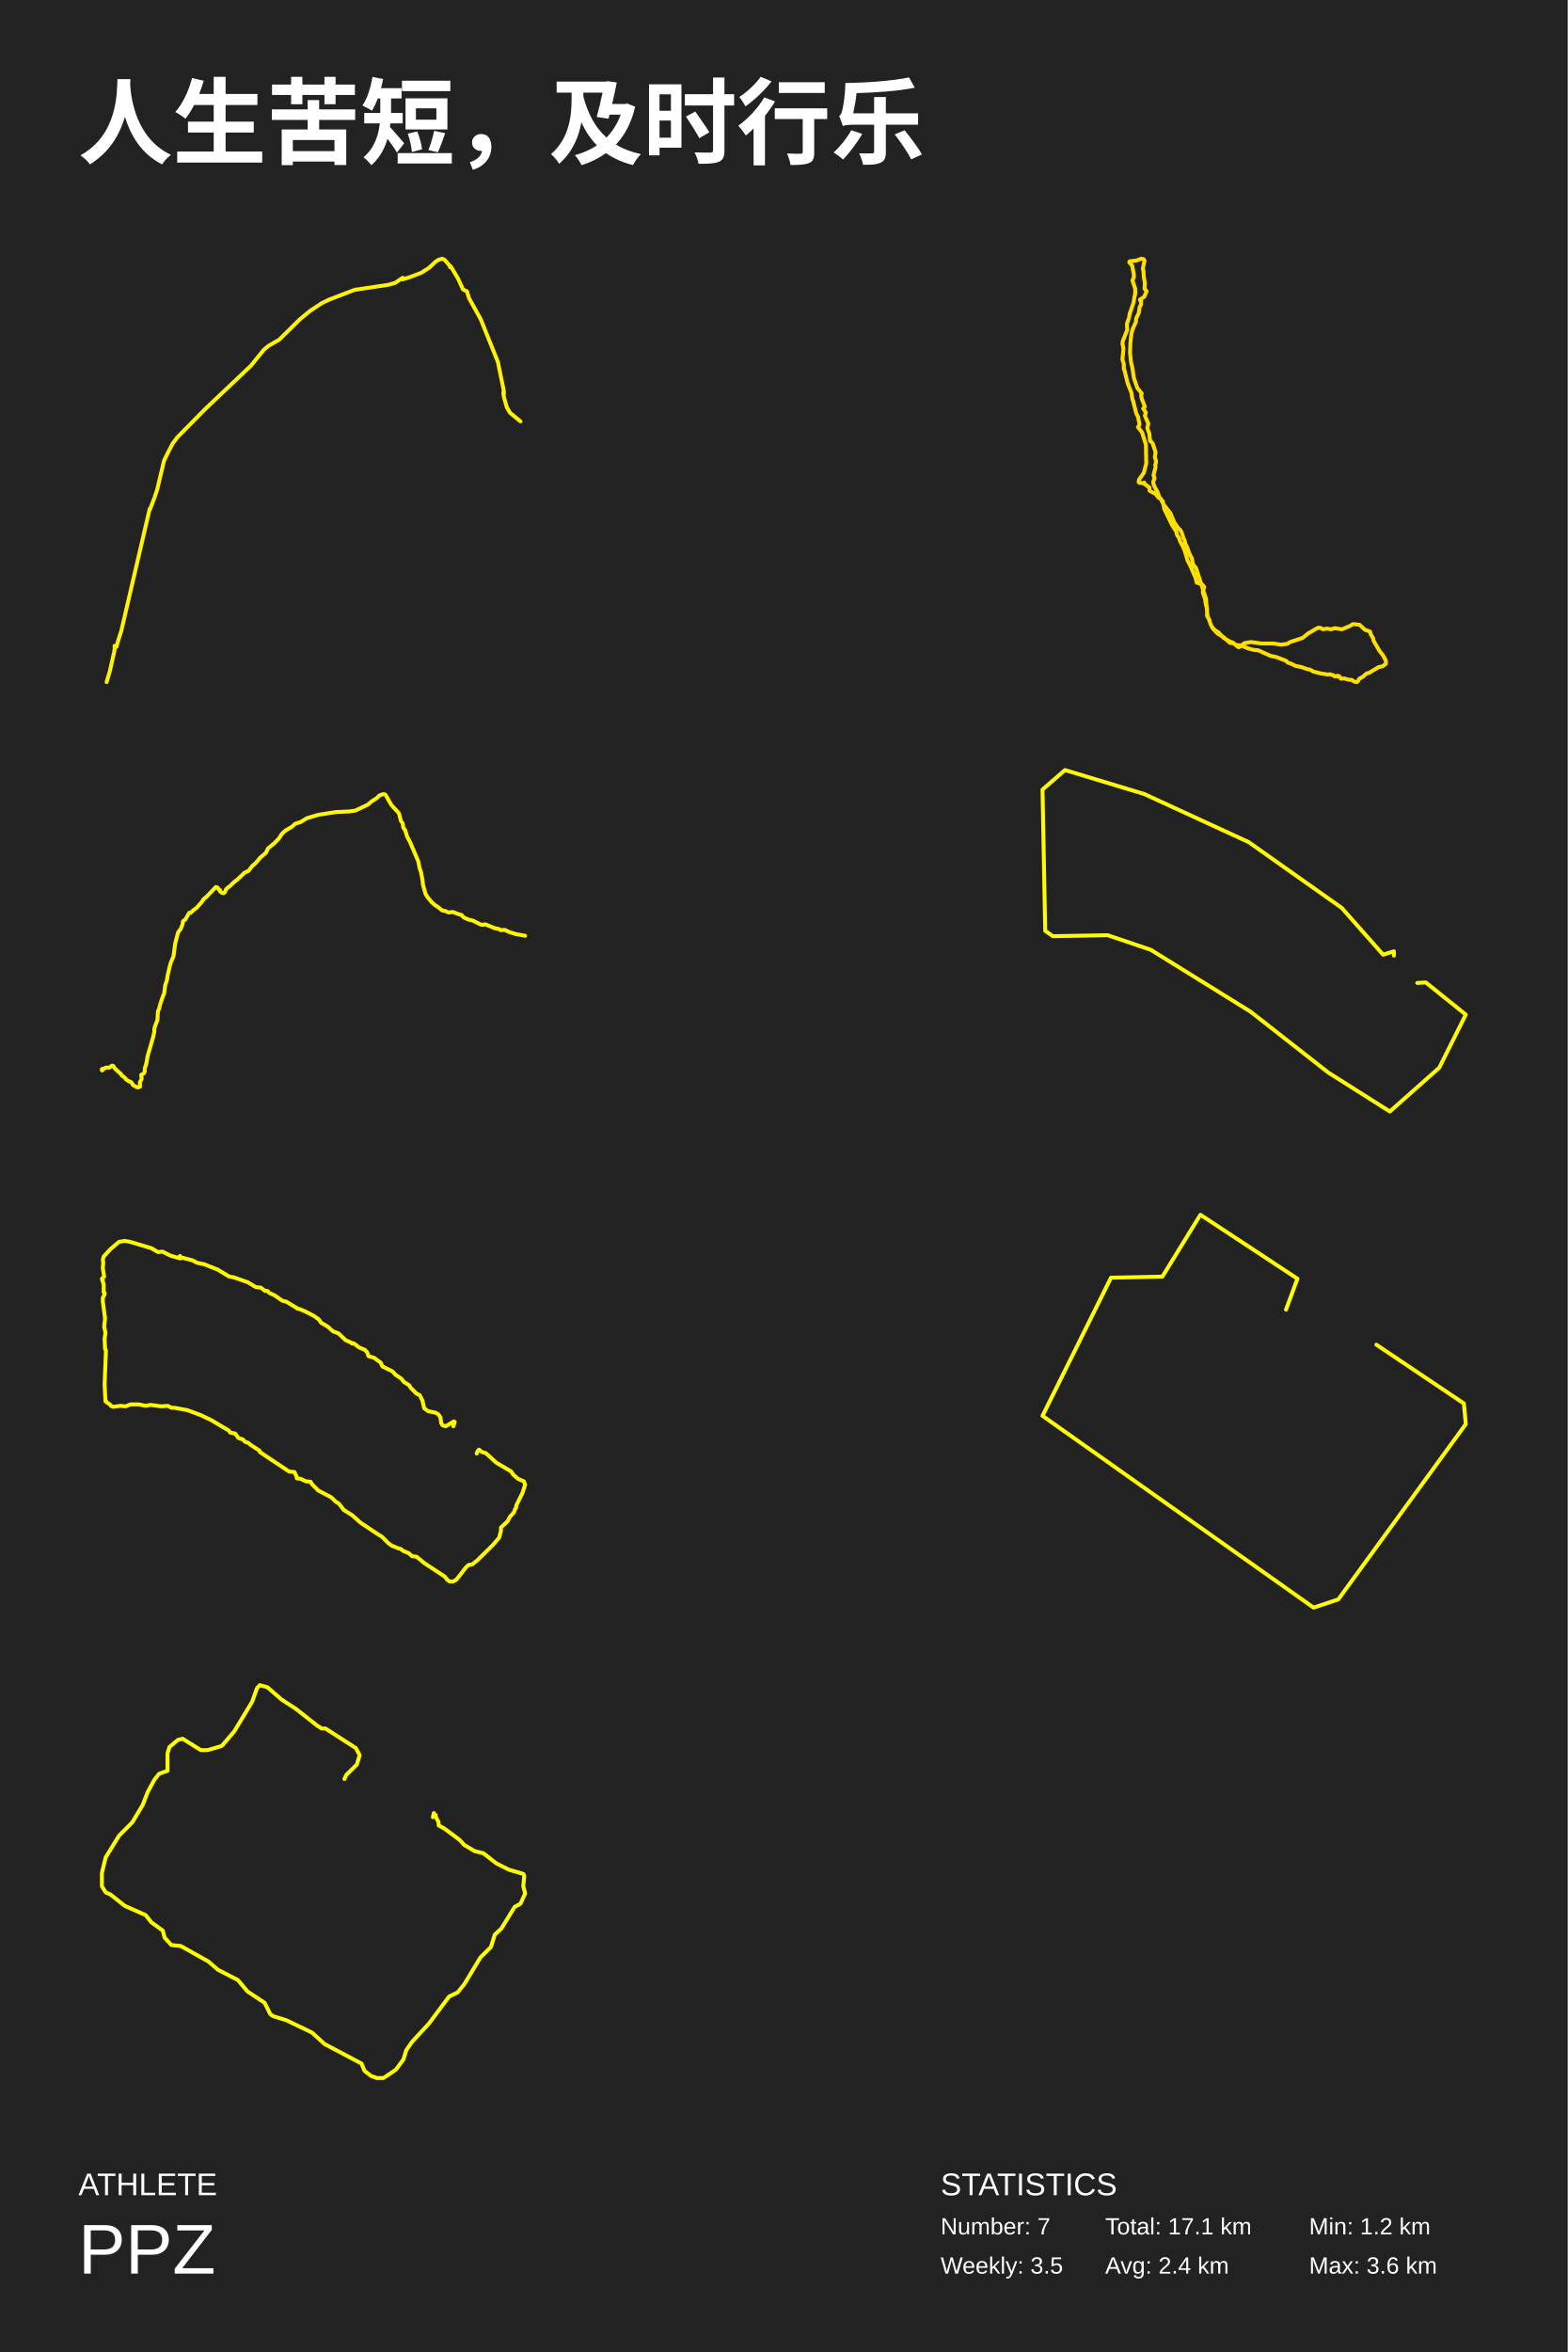
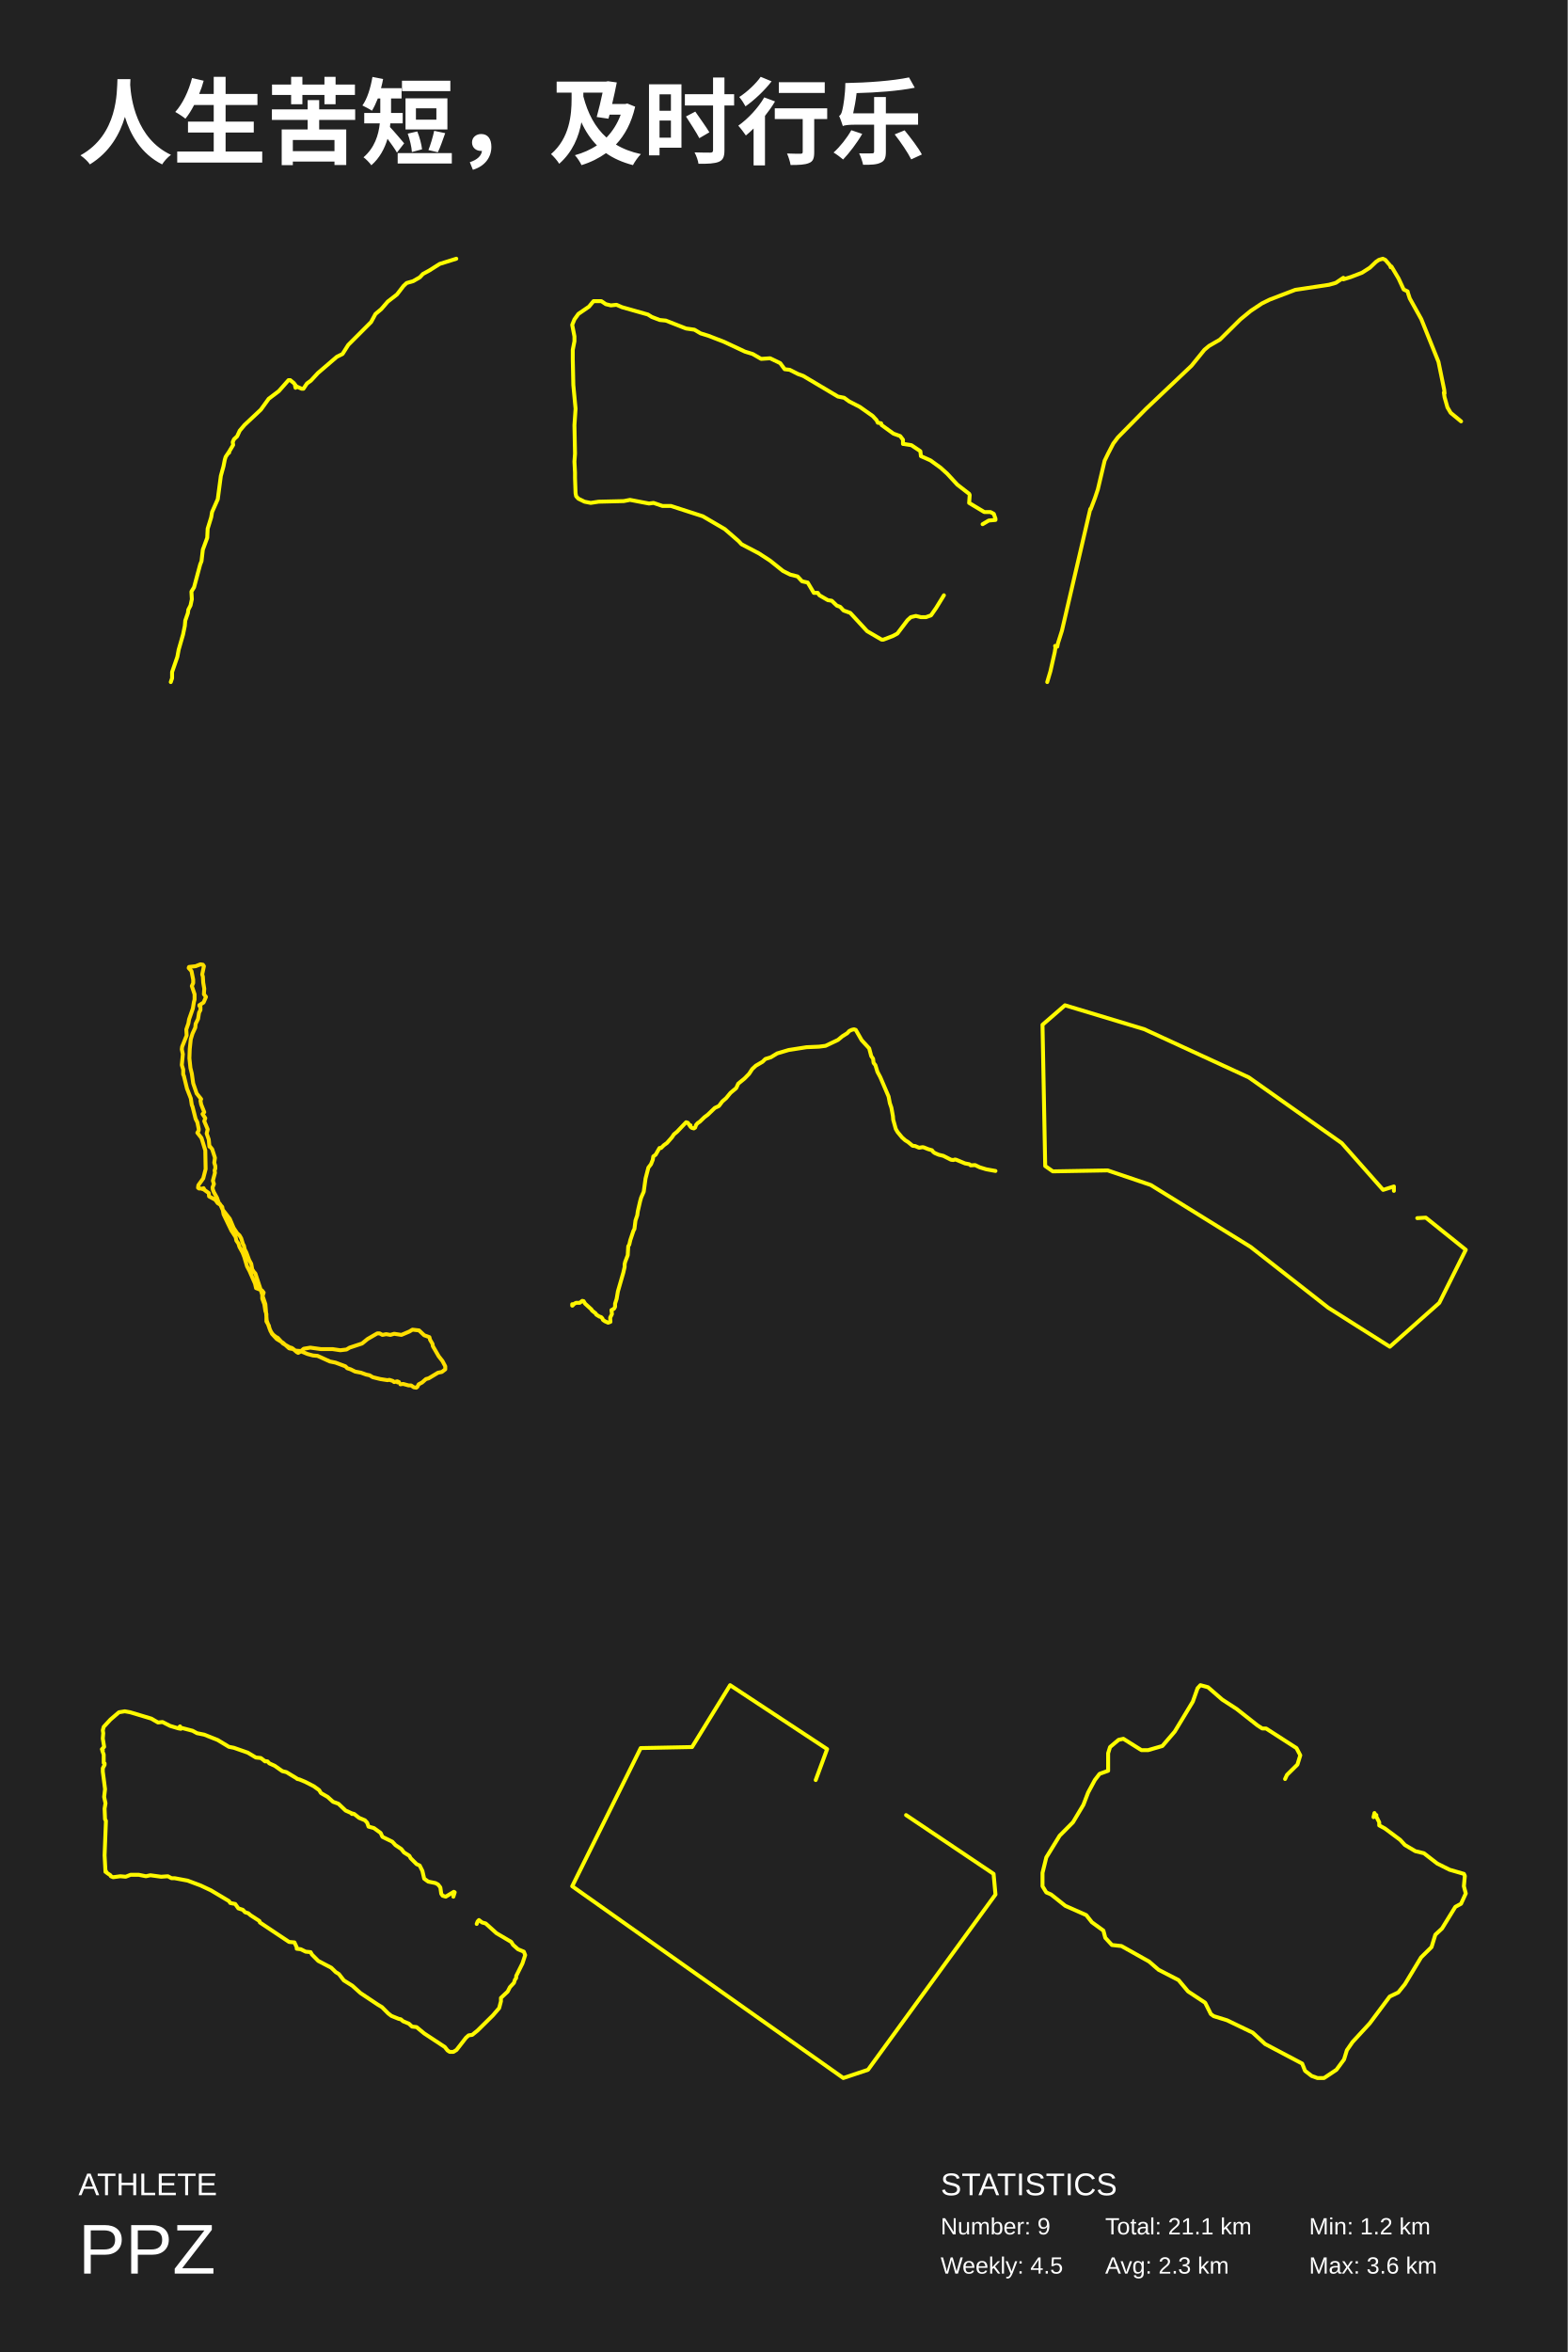
<svg xmlns="http://www.w3.org/2000/svg" baseProfile="full" height="300mm" version="1.1" viewBox="0,0,200,300" width="200mm">
  <defs />
  <rect fill="#222222" height="300" width="200" x="0" y="0" />
  <text fill="#FFFFFF" style="font-size:12px; font-family:Arial; font-weight:bold;" x="10" y="20">人生苦短，及时行乐</text>
  <text fill="#FFFFFF" style="font-size:4px; font-family:Arial" x="10" y="280">ATHLETE</text>
  <text fill="#FFFFFF" style="font-size:9px; font-family:Arial" x="10" y="290">PPZ</text>
  <text fill="#FFFFFF" style="font-size:4px; font-family:Arial" x="120" y="280">STATISTICS</text>
-   <text fill="#FFFFFF" style="font-size:3px; font-family:Arial" x="120" y="285">Number: 7</text>
-   <text fill="#FFFFFF" style="font-size:3px; font-family:Arial" x="120" y="290">Weekly: 3.5</text>
-   <text fill="#FFFFFF" style="font-size:3px; font-family:Arial" x="141" y="285">Total: 17.1 km</text>
-   <text fill="#FFFFFF" style="font-size:3px; font-family:Arial" x="141" y="290">Avg: 2.4 km</text>
+   <text fill="#FFFFFF" style="font-size:3px; font-family:Arial" x="120" y="285">Number: 9</text>
+   <text fill="#FFFFFF" style="font-size:3px; font-family:Arial" x="120" y="290">Weekly: 4.5</text>
+   <text fill="#FFFFFF" style="font-size:3px; font-family:Arial" x="141" y="285">Total: 21.1 km</text>
+   <text fill="#FFFFFF" style="font-size:3px; font-family:Arial" x="141" y="290">Avg: 2.3 km</text>
  <text fill="#FFFFFF" style="font-size:3px; font-family:Arial" x="167" y="285">Min: 1.2 km</text>
  <text fill="#FFFFFF" style="font-size:3px; font-family:Arial" x="167" y="290">Max: 3.6 km</text>
-   <polyline fill="none" points="66.4,53.747 65.072,52.655 64.66,51.96 64.294,50.67 64.202,50.074 64.294,50.173 64.248,49.727 63.515,46.153 61.317,40.693 59.852,38.063 59.623,37.368 59.577,37.169 59.073,36.921 58.432,35.531 57.516,33.993 57.425,34.092 57.333,33.844 56.738,33.149 56.417,33.0 55.913,33.149 55.547,33.397 54.768,34.142 53.761,34.787 52.341,35.333 51.38,35.631 51.38,35.432 50.418,36.077 49.548,36.325 45.243,36.971 41.992,38.212 40.985,38.708 39.565,39.651 38.237,40.743 35.627,43.324 34.253,44.118 33.658,44.614 32.009,46.649 26.193,52.159 22.621,55.782 22.026,56.576 21.385,57.817 20.927,58.76 20.057,62.433 19.69,63.524 19.141,64.964 19.095,64.914 15.477,80.449 14.974,82.037 14.882,82.484 14.607,82.384 14.653,82.583 14.562,83.178 14.012,85.61 13.6,87.0" stroke="#fff400" stroke-linecap="round" stroke-linejoin="round" stroke-width="0.5" />
-   <polyline fill="none" points="170.726,86.332 170.903,86.284 170.682,86.188 170.286,86.284 170.11,86.141 169.669,85.997 169.449,86.045 168.524,85.902 167.555,85.663 167.158,85.424 166.718,85.329 166.057,85.09 165.308,84.947 164.735,84.661 164.295,84.517 164.075,84.279 162.797,83.801 162.092,83.658 160.507,82.942 159.934,82.894 159.229,82.703 158.304,82.321 157.687,82.273 157.247,81.939 156.938,81.844 156.101,81.366 155.441,80.65 155.176,80.507 154.824,80.22 154.516,79.791 154.031,78.454 153.855,76.353 153.502,75.303 153.635,74.873 153.414,74.587 152.666,74.3 152.533,73.727 151.829,72.104 151.52,71.531 151.168,70.337 150.948,69.764 150.551,69.048 150.419,68.619 150.155,68.237 150.067,67.807 149.67,67.186 149.538,66.995 148.525,64.894 148.349,63.94 148.084,63.653 147.776,63.462 147.468,63.032 146.675,62.603 146.631,62.173 146.102,61.791 145.97,61.552 145.926,61.696 145.661,61.6 145.397,61.6 145.265,61.505 145.309,61.17 145.926,60.311 146.234,59.117 146.19,56.73 145.705,55.154 145.177,54.486 145.353,54.199 145.353,54.008 145.177,53.149 144.957,52.719 144.56,51.144 144.472,50.953 144.34,50.093 143.855,48.852 143.459,47.229 143.371,47.038 143.371,46.417 143.195,45.844 143.327,44.459 143.195,43.839 143.239,43.504 143.811,42.072 143.767,41.308 144.032,40.544 144.12,40.019 144.604,38.634 144.736,37.822 144.824,37.488 144.824,36.82 144.472,35.769 144.648,35.387 144.648,34.958 144.428,33.859 144.076,33.477 144.076,33.43 144.12,33.334 144.957,33.239 145.573,33.0 145.882,33.048 146.014,33.239 145.794,34.289 145.882,34.576 145.926,35.34 146.058,36.104 146.014,36.82 146.278,37.154 145.97,37.87 145.441,38.204 145.441,38.3 145.573,38.395 145.573,38.825 145.397,39.159 145.265,39.971 144.957,40.592 144.913,41.069 144.56,41.833 144.34,42.549 144.208,43.791 144.164,44.984 144.296,46.226 144.472,46.942 144.648,48.183 145.089,49.473 145.661,50.189 145.573,50.38 145.661,50.857 146.058,51.86 145.838,52.099 146.19,52.624 146.058,53.006 146.498,54.056 146.366,54.581 146.631,55.345 146.719,56.253 146.763,56.205 147.071,56.587 147.423,57.685 147.335,58.306 147.468,58.735 147.468,59.07 147.379,59.261 147.423,59.595 147.159,60.597 147.291,61.027 147.115,61.457 147.159,61.743 147.291,62.077 147.688,62.794 147.908,63.414 148.084,63.605 148.393,64.274 149.318,65.467 149.802,66.613 150.243,67.282 150.551,67.568 150.771,67.95 150.992,68.666 151.124,68.905 151.212,69.335 151.432,69.764 151.785,70.719 152.049,71.197 152.181,71.913 152.401,72.247 152.577,72.438 153.238,74.443 153.458,75.16 153.458,75.637 153.723,76.353 153.855,77.213 153.987,77.594 153.987,78.549 154.295,79.075 154.384,79.457 154.692,80.125 155.309,80.793 156.101,81.271 156.894,81.987 157.423,82.082 157.864,82.464 158.04,82.56 158.304,82.417 158.745,82.035 159.582,81.891 160.947,82.082 162.445,82.082 163.414,82.226 164.207,82.13 164.603,81.891 166.189,81.366 166.894,80.793 168.127,80.077 168.436,80.077 168.788,80.268 169.273,80.173 169.801,80.268 170.286,80.125 171.211,80.268 172.224,79.838 172.621,79.6 173.458,79.695 174.118,80.316 174.779,80.555 174.867,80.889 175.176,81.414 175.22,81.7 175.968,82.99 176.453,83.61 176.805,84.279 176.805,84.661 176.365,84.995 175.88,85.09 174.691,85.806 174.339,85.902 173.854,86.332 173.413,86.57 173.237,86.905 173.105,87.0 172.797,86.952 172.444,86.714 172.136,86.714 171.431,86.523 171.079,86.57" stroke="#ffdf00" stroke-linecap="round" stroke-linejoin="round" stroke-width="0.5" />
-   <polyline fill="none" points="13.0,136.355 13.0,136.533 13.033,136.533 13.231,136.319 13.494,136.176 13.955,136.176 14.285,135.926 14.45,135.962 14.647,136.283 15.471,137.033 15.504,137.14 15.998,137.533 16.064,137.676 16.459,137.926 16.69,137.997 16.855,138.176 16.921,138.354 17.184,138.533 17.58,138.711 17.876,138.604 17.843,138.069 18.074,137.604 18.008,137.104 18.337,136.926 18.469,136.676 18.469,136.283 18.667,135.676 18.832,134.712 19.523,132.32 19.688,131.606 19.688,131.248 19.754,130.963 20.084,130.106 20.149,128.963 20.281,128.749 20.413,128.178 20.808,126.999 20.94,126.749 21.072,125.678 21.303,125 21.369,124.5 21.665,123.214 21.797,122.75 22.126,122 22.357,120.322 22.719,118.929 23.049,118.501 23.279,117.929 23.345,117.501 23.642,117.286 24.136,116.429 24.334,116.429 24.696,116.072 25.092,115.787 25.718,115.073 25.981,114.68 26.376,114.358 27.53,113.144 27.76,113.216 27.991,113.573 28.09,113.537 28.09,113.716 28.254,113.858 28.518,113.93 28.683,113.823 28.815,113.466 29.012,113.251 29.276,113.073 29.869,112.501 30.297,112.18 31.187,111.323 31.714,111.073 32.142,110.502 32.636,110.073 33.196,109.395 33.921,108.788 34.185,108.216 34.976,107.574 35.569,106.967 35.964,106.359 36.425,105.931 37.282,105.431 37.644,105.074 38.336,104.86 39.16,104.36 40.61,103.931 42.883,103.574 44.497,103.503 45.321,103.396 46.902,102.646 47.462,102.181 48.088,101.789 48.352,101.503 48.649,101.36 48.945,101.289 49.176,101.36 49.933,102.681 50.889,103.717 51.153,104.717 51.383,105.038 51.449,105.574 51.68,105.86 51.943,106.717 52.306,107.395 53.36,109.859 53.525,110.716 53.722,111.287 53.92,112.394 53.953,112.823 54.282,114.001 54.513,114.394 55.073,115.073 55.469,115.43 55.864,115.68 56.424,116.144 56.754,116.18 57.248,116.394 57.709,116.322 57.874,116.358 58.401,116.572 58.895,116.715 59.06,116.929 59.257,117.072 59.752,117.286 60.345,117.429 61.333,117.929 61.63,117.965 61.827,117.894 61.992,117.929 63.112,118.393 63.672,118.501 63.837,118.643 64.397,118.608 64.99,118.893 65.814,119.143 67.0,119.358" stroke="#fff600" stroke-linecap="round" stroke-linejoin="round" stroke-width="0.5" />
-   <polyline fill="none" points="177.828,121.895 177.828,121.336 176.452,121.771 171.178,115.807 159.312,107.419 145.955,101.268 135.866,98.224 133.0,100.709 133.344,118.727 134.318,119.41 141.312,119.286 146.815,121.15 159.541,129.04 169.459,136.806 177.312,141.776 183.618,136.185 187.0,129.413 181.898,125.312 180.809,125.374" stroke="#fffb00" stroke-linecap="round" stroke-linejoin="round" stroke-width="0.5" />
-   <polyline fill="none" points="57.838,181.924 58.01,181.366 57.895,181.304 56.864,181.924 56.463,181.8 56.292,181.552 56.177,180.745 55.891,180.373 55.547,180.186 54.631,180 54.116,179.628 53.887,178.635 53.543,177.952 53.142,177.766 52.398,177.021 52.226,176.711 51.539,176.277 51.195,175.842 50.451,175.346 50.05,174.911 48.79,174.291 48.561,173.794 47.702,173.173 47.015,172.987 46.843,172.491 46.557,172.18 45.812,171.87 45.182,171.374 44.953,171.312 44.839,171.312 44.896,171.374 45.068,171.374 44.094,170.939 43.178,170.07 42.491,169.822 41.804,169.201 40.945,168.705 40.716,168.332 40.029,167.836 38.941,167.277 38.196,166.967 37.91,166.905 37.967,166.905 36.536,166.036 36.02,165.912 35.047,165.229 34.359,164.919 34.13,164.671 33.73,164.609 33.844,164.671 33.271,164.236 32.642,164.174 31.611,163.554 29.836,162.933 29.206,162.809 27.774,161.94 26.056,161.257 25.14,161.071 24.567,160.761 23.136,160.388 22.907,160.264 22.964,160.202 23.078,160.512 22.735,160.45 21.704,160.14 20.731,159.644 20.158,159.706 19.299,159.209 16.608,158.402 15.92,158.278 15.176,158.402 14.088,159.333 13.229,160.264 13.115,160.699 13.172,161.071 13.115,161.754 13.286,162.809 13.0,163.119 13.115,163.243 13.057,163.305 13.229,163.802 13.229,164.857 13.344,164.919 13.344,165.105 13.115,165.54 13.115,165.974 13.229,166.843 13.401,168.208 13.286,169.201 13.458,170.008 13.344,170.691 13.401,172.056 13.515,172.242 13.344,176.649 13.458,178.759 13.458,178.573 13.63,178.883 14.088,179.193 14.145,179.318 14.432,179.442 15.348,179.318 16.035,179.38 16.665,179.131 17.696,179.131 18.612,179.318 19.185,179.193 20.559,179.38 21.418,179.318 21.876,179.566 22.277,179.566 23.937,179.876 25.598,180.497 26.915,181.117 29.206,182.483 29.378,182.731 30.007,182.855 30.408,183.414 30.981,183.6 31.267,183.91 31.668,184.034 31.954,184.283 33.1,185.027 33.157,185.213 36.879,187.696 37.566,187.758 37.853,188.379 37.853,188.565 38.368,188.627 38.998,188.937 39.628,188.999 39.8,189.31 40.601,190.116 42.262,190.985 42.835,191.544 43.235,191.792 43.865,192.599 44.953,193.282 45.984,194.212 48.217,195.702 48.733,196.012 49.534,196.819 49.935,197.129 50.852,197.502 51.138,197.564 51.424,197.812 52.169,198.122 52.569,198.495 53.142,198.557 54.116,199.364 56.75,201.101 57.093,201.536 57.38,201.722 57.838,201.722 58.239,201.474 59.441,199.922 59.785,199.612 60.243,199.55 60.93,198.991 62.877,197.067 63.679,196.136 63.908,195.267 63.908,194.833 64.767,194.026 65.053,193.468 65.568,192.909 65.683,192.537 65.855,192.289 65.855,192.04 66.656,190.427 67.0,189.372 66.828,188.937 66.084,188.627 65.454,188.068 65.225,187.696 63.335,186.579 61.961,185.338 61.503,185.213 61.102,184.903 60.93,185.089 60.815,185.4" stroke="#fff900" stroke-linecap="round" stroke-linejoin="round" stroke-width="0.5" />
-   <polyline fill="none" points="164.065,167.046 165.521,163.1 153.144,154.946 148.29,162.837 141.737,162.969 133.0,180.592 167.584,205.054 170.739,204.002 187.0,181.644 186.757,179.014 175.593,171.517" stroke="#ffff00" stroke-linecap="round" stroke-linejoin="round" stroke-width="0.5" />
-   <polyline fill="none" points="43.944,226.914 44.187,226.388 45.521,225.073 45.885,223.89 45.4,222.969 41.517,220.47 41.031,220.47 40.425,220.076 37.755,217.971 35.935,216.788 34.115,215.209 33.144,214.946 32.78,215.341 32.173,217.051 29.867,220.865 28.29,222.706 26.47,223.232 25.62,223.232 23.315,221.785 22.708,221.917 21.616,222.837 21.373,223.626 21.373,225.862 20.281,226.257 19.674,227.046 18.825,228.624 18.218,230.202 16.883,232.438 15.184,234.148 13.485,236.91 13.0,238.882 13.0,240.592 13.485,241.381 14.092,241.644 15.912,243.091 18.582,244.274 19.31,245.195 20.766,246.247 21.009,247.168 21.858,248.088 23.072,248.22 26.591,250.193 27.804,251.245 30.353,252.56 31.566,254.006 33.751,255.453 34.479,256.9 34.843,257.163 36.542,257.689 39.818,259.267 41.396,260.714 46.128,263.212 46.492,264.133 47.342,264.791 48.07,265.054 48.919,265.054 50.497,264.002 51.467,262.686 51.831,261.503 52.56,260.451 54.744,258.083 57.292,254.664 58.384,254.138 59.234,253.086 61.297,249.667 62.631,248.351 63.117,246.773 63.966,245.984 65.665,243.222 66.393,242.828 67.0,241.513 66.757,240.592 66.879,239.277 66.757,239.014 64.937,238.488 63.36,237.699 61.661,236.384 60.569,236.12 59.234,235.331 58.627,234.674 56.685,233.227 55.957,232.833 55.957,232.438 55.351,231.254 55.229,231.78 55.593,231.517" stroke="#ffff00" stroke-linecap="round" stroke-linejoin="round" stroke-width="0.5" />
+   <polyline fill="none" points="21.786,87.0 21.954,86.514 21.954,85.724 22.626,83.781 22.794,82.87 23.355,80.926 23.579,79.833 23.635,79.164 23.971,78.193 24.027,77.767 24.308,77.221 24.476,76.431 24.42,75.459 24.756,74.913 25.54,71.997 25.709,71.572 25.877,70.114 26.437,68.595 26.493,67.441 26.942,65.984 27.054,65.315 27.782,63.675 28.175,60.699 28.511,59.484 28.679,58.634 28.791,58.269 29.239,57.601 29.239,57.723 29.183,57.783 29.239,57.601 29.744,56.751 29.688,56.386 29.856,56.022 30.248,55.657 30.585,54.928 31.201,54.2 33.275,52.256 34.283,50.859 35.572,49.887 36.805,48.49 37.03,48.49 37.478,48.854 37.758,49.219 37.702,49.462 37.646,49.219 38.487,49.583 38.711,49.583 39.159,48.915 39.664,48.55 40.56,47.579 42.97,45.513 43.699,45.149 44.428,43.995 47.342,41.079 47.902,40.046 48.631,39.439 49.472,38.467 50.648,37.556 51.489,36.462 51.881,36.098 52.722,35.855 53.563,35.369 53.955,34.944 54.74,34.519 56.085,33.668 58.214,33.0" stroke="#ffff00" stroke-linecap="round" stroke-linejoin="round" stroke-width="0.5" />
+   <polyline fill="none" points="125.355,66.86 126.142,66.395 127.0,66.318 127.0,66.163 126.785,65.543 126.356,65.31 125.57,65.31 123.638,64.147 123.71,63.14 123.638,62.985 122.136,61.822 120.849,60.427 119.991,59.651 118.703,58.721 117.487,58.179 117.416,57.558 117.201,57.403 116.272,56.783 115.27,56.628 115.199,56.628 115.199,56.086 114.841,55.621 113.983,55.31 112.481,54.225 112.409,53.993 111.98,53.915 111.837,53.605 111.336,53.062 109.691,51.9 108.332,51.202 107.689,50.737 106.902,50.582 102.468,47.946 101.824,47.714 100.751,47.171 100.107,47.094 99.535,46.318 98.248,45.698 97.103,45.776 96.03,45.156 95.029,44.846 92.383,43.605 90.38,42.83 89.379,42.52 88.592,42.055 87.519,41.9 84.944,40.892 84.158,40.815 83.156,40.427 82.656,40.117 79.366,39.187 78.65,38.877 77.935,38.954 77.291,38.799 76.719,38.412 75.718,38.412 75.146,39.109 73.787,40.039 73.286,40.737 73.0,41.435 73.286,42.908 73.286,43.528 73.072,44.613 73.072,45.853 73.143,49.109 73.429,52.132 73.286,54.225 73.358,57.869 73.286,58.876 73.358,60.272 73.358,60.969 73.429,62.907 73.501,63.295 73.787,63.605 74.574,63.992 75.36,64.147 76.362,63.992 79.58,63.915 80.367,63.76 82.799,64.225 83.371,64.147 84.515,64.535 85.588,64.535 89.665,65.853 92.454,67.481 94.242,69.031 94.6,69.418 96.817,70.581 98.248,71.511 99.893,72.829 100.823,73.294 101.752,73.527 102.325,74.147 103.04,74.302 103.826,75.62 104.327,75.62 104.542,75.93 105.615,76.55 106.115,76.627 106.759,77.248 107.188,77.403 107.617,77.868 108.475,78.178 110.621,80.503 112.481,81.588 112.695,81.588 113.911,81.123 114.483,80.813 115.771,79.108 116.2,78.72 116.844,78.565 117.487,78.72 118.131,78.72 118.775,78.488 119.419,77.558 120.42,75.93" stroke="#ffff00" stroke-linecap="round" stroke-linejoin="round" stroke-width="0.5" />
+   <polyline fill="none" points="186.4,53.747 185.072,52.655 184.66,51.96 184.294,50.67 184.202,50.074 184.294,50.173 184.248,49.727 183.515,46.153 181.317,40.693 179.852,38.063 179.623,37.368 179.577,37.169 179.073,36.921 178.432,35.531 177.516,33.993 177.425,34.092 177.333,33.844 176.738,33.149 176.417,33.0 175.913,33.149 175.547,33.397 174.768,34.142 173.761,34.787 172.341,35.333 171.38,35.631 171.38,35.432 170.418,36.077 169.548,36.325 165.243,36.971 161.992,38.212 160.985,38.708 159.565,39.651 158.237,40.743 155.627,43.324 154.253,44.118 153.658,44.614 152.009,46.649 146.193,52.159 142.621,55.782 142.026,56.576 141.385,57.817 140.927,58.76 140.057,62.433 139.69,63.524 139.141,64.964 139.095,64.914 135.477,80.449 134.974,82.037 134.882,82.484 134.607,82.384 134.653,82.583 134.562,83.178 134.012,85.61 133.6,87.0" stroke="#fff400" stroke-linecap="round" stroke-linejoin="round" stroke-width="0.5" />
+   <polyline fill="none" points="50.726,176.332 50.903,176.284 50.682,176.188 50.286,176.284 50.11,176.141 49.669,175.997 49.449,176.045 48.524,175.902 47.555,175.663 47.158,175.424 46.718,175.329 46.057,175.09 45.308,174.947 44.735,174.661 44.295,174.517 44.075,174.279 42.797,173.801 42.092,173.658 40.507,172.942 39.934,172.894 39.229,172.703 38.304,172.321 37.687,172.273 37.247,171.939 36.938,171.844 36.101,171.366 35.441,170.65 35.176,170.507 34.824,170.22 34.516,169.791 34.031,168.454 33.855,166.353 33.502,165.303 33.635,164.873 33.414,164.587 32.666,164.3 32.533,163.727 31.829,162.104 31.52,161.531 31.168,160.337 30.948,159.764 30.551,159.048 30.419,158.619 30.155,158.237 30.067,157.807 29.67,157.186 29.538,156.995 28.525,154.894 28.349,153.94 28.084,153.653 27.776,153.462 27.468,153.032 26.675,152.603 26.631,152.173 26.102,151.791 25.97,151.552 25.926,151.696 25.661,151.6 25.397,151.6 25.265,151.505 25.309,151.17 25.926,150.311 26.234,149.117 26.19,146.73 25.705,145.154 25.177,144.486 25.353,144.199 25.353,144.008 25.177,143.149 24.957,142.719 24.56,141.144 24.472,140.953 24.34,140.093 23.855,138.852 23.459,137.229 23.371,137.038 23.371,136.417 23.195,135.844 23.327,134.459 23.195,133.839 23.239,133.504 23.811,132.072 23.767,131.308 24.032,130.544 24.12,130.019 24.604,128.634 24.736,127.822 24.824,127.488 24.824,126.82 24.472,125.769 24.648,125.387 24.648,124.958 24.428,123.859 24.076,123.477 24.076,123.43 24.12,123.334 24.957,123.239 25.573,123.0 25.882,123.048 26.014,123.239 25.794,124.289 25.882,124.576 25.926,125.34 26.058,126.104 26.014,126.82 26.278,127.154 25.97,127.87 25.441,128.204 25.441,128.3 25.573,128.395 25.573,128.825 25.397,129.159 25.265,129.971 24.957,130.592 24.913,131.069 24.56,131.833 24.34,132.549 24.208,133.791 24.164,134.984 24.296,136.226 24.472,136.942 24.648,138.183 25.089,139.473 25.661,140.189 25.573,140.38 25.661,140.857 26.058,141.86 25.838,142.099 26.19,142.624 26.058,143.006 26.498,144.056 26.366,144.581 26.631,145.345 26.719,146.253 26.763,146.205 27.071,146.587 27.423,147.685 27.335,148.306 27.468,148.735 27.468,149.07 27.379,149.261 27.423,149.595 27.159,150.597 27.291,151.027 27.115,151.457 27.159,151.743 27.291,152.077 27.688,152.794 27.908,153.414 28.084,153.605 28.393,154.274 29.318,155.467 29.802,156.613 30.243,157.282 30.551,157.568 30.771,157.95 30.992,158.666 31.124,158.905 31.212,159.335 31.432,159.764 31.785,160.719 32.049,161.197 32.181,161.913 32.401,162.247 32.577,162.438 33.238,164.443 33.458,165.16 33.458,165.637 33.723,166.353 33.855,167.213 33.987,167.594 33.987,168.549 34.295,169.075 34.384,169.457 34.692,170.125 35.309,170.793 36.101,171.271 36.894,171.987 37.423,172.082 37.864,172.464 38.04,172.56 38.304,172.417 38.745,172.035 39.582,171.891 40.947,172.082 42.445,172.082 43.414,172.226 44.207,172.13 44.603,171.891 46.189,171.366 46.894,170.793 48.127,170.077 48.436,170.077 48.788,170.268 49.273,170.173 49.801,170.268 50.286,170.125 51.211,170.268 52.224,169.838 52.621,169.6 53.458,169.695 54.118,170.316 54.779,170.555 54.867,170.889 55.176,171.414 55.22,171.7 55.968,172.99 56.453,173.61 56.805,174.279 56.805,174.661 56.365,174.995 55.88,175.09 54.691,175.806 54.339,175.902 53.854,176.332 53.413,176.57 53.237,176.905 53.105,177.0 52.797,176.952 52.444,176.714 52.136,176.714 51.431,176.523 51.079,176.57" stroke="#ffdf00" stroke-linecap="round" stroke-linejoin="round" stroke-width="0.5" />
+   <polyline fill="none" points="73.0,166.355 73.0,166.533 73.033,166.533 73.231,166.319 73.494,166.176 73.955,166.176 74.285,165.926 74.45,165.962 74.647,166.283 75.471,167.033 75.504,167.14 75.998,167.533 76.064,167.676 76.459,167.926 76.69,167.997 76.855,168.176 76.921,168.354 77.184,168.533 77.58,168.711 77.876,168.604 77.843,168.069 78.074,167.604 78.008,167.104 78.337,166.926 78.469,166.676 78.469,166.283 78.667,165.676 78.832,164.712 79.523,162.32 79.688,161.606 79.688,161.248 79.754,160.963 80.084,160.106 80.149,158.963 80.281,158.749 80.413,158.178 80.808,156.999 80.94,156.749 81.072,155.678 81.303,155 81.369,154.5 81.665,153.214 81.797,152.75 82.126,152 82.357,150.322 82.719,148.929 83.049,148.501 83.279,147.929 83.345,147.501 83.642,147.286 84.136,146.429 84.334,146.429 84.696,146.072 85.092,145.787 85.718,145.073 85.981,144.68 86.376,144.358 87.53,143.144 87.76,143.216 87.991,143.573 88.09,143.537 88.09,143.716 88.254,143.858 88.518,143.93 88.683,143.823 88.815,143.466 89.012,143.251 89.276,143.073 89.869,142.501 90.297,142.18 91.187,141.323 91.714,141.073 92.142,140.502 92.636,140.073 93.196,139.395 93.921,138.788 94.185,138.216 94.976,137.574 95.569,136.967 95.964,136.359 96.425,135.931 97.282,135.431 97.644,135.074 98.336,134.86 99.16,134.36 100.61,133.931 102.883,133.574 104.497,133.503 105.321,133.396 106.902,132.646 107.462,132.181 108.088,131.789 108.352,131.503 108.649,131.36 108.945,131.289 109.176,131.36 109.933,132.681 110.889,133.717 111.153,134.717 111.383,135.038 111.449,135.574 111.68,135.86 111.943,136.717 112.306,137.395 113.36,139.859 113.525,140.716 113.722,141.287 113.92,142.394 113.953,142.823 114.282,144.001 114.513,144.394 115.073,145.073 115.469,145.43 115.864,145.68 116.424,146.144 116.754,146.18 117.248,146.394 117.709,146.322 117.874,146.358 118.401,146.572 118.895,146.715 119.06,146.929 119.257,147.072 119.752,147.286 120.345,147.429 121.333,147.929 121.63,147.965 121.827,147.894 121.992,147.929 123.112,148.393 123.672,148.501 123.837,148.643 124.397,148.608 124.99,148.893 125.814,149.143 127.0,149.358" stroke="#fff600" stroke-linecap="round" stroke-linejoin="round" stroke-width="0.5" />
+   <polyline fill="none" points="177.828,151.895 177.828,151.336 176.452,151.771 171.178,145.807 159.312,137.419 145.955,131.268 135.866,128.224 133.0,130.709 133.344,148.727 134.318,149.41 141.312,149.286 146.815,151.15 159.541,159.04 169.459,166.806 177.312,171.776 183.618,166.185 187.0,159.413 181.898,155.312 180.809,155.374" stroke="#fffb00" stroke-linecap="round" stroke-linejoin="round" stroke-width="0.5" />
+   <polyline fill="none" points="57.838,241.924 58.01,241.366 57.895,241.304 56.864,241.924 56.463,241.8 56.292,241.552 56.177,240.745 55.891,240.373 55.547,240.186 54.631,240 54.116,239.628 53.887,238.635 53.543,237.952 53.142,237.766 52.398,237.021 52.226,236.711 51.539,236.277 51.195,235.842 50.451,235.346 50.05,234.911 48.79,234.291 48.561,233.794 47.702,233.173 47.015,232.987 46.843,232.491 46.557,232.18 45.812,231.87 45.182,231.374 44.953,231.312 44.839,231.312 44.896,231.374 45.068,231.374 44.094,230.939 43.178,230.07 42.491,229.822 41.804,229.201 40.945,228.705 40.716,228.332 40.029,227.836 38.941,227.277 38.196,226.967 37.91,226.905 37.967,226.905 36.536,226.036 36.02,225.912 35.047,225.229 34.359,224.919 34.13,224.671 33.73,224.609 33.844,224.671 33.271,224.236 32.642,224.174 31.611,223.554 29.836,222.933 29.206,222.809 27.774,221.94 26.056,221.257 25.14,221.071 24.567,220.761 23.136,220.388 22.907,220.264 22.964,220.202 23.078,220.512 22.735,220.45 21.704,220.14 20.731,219.644 20.158,219.706 19.299,219.209 16.608,218.402 15.92,218.278 15.176,218.402 14.088,219.333 13.229,220.264 13.115,220.699 13.172,221.071 13.115,221.754 13.286,222.809 13.0,223.119 13.115,223.243 13.057,223.305 13.229,223.802 13.229,224.857 13.344,224.919 13.344,225.105 13.115,225.54 13.115,225.974 13.229,226.843 13.401,228.208 13.286,229.201 13.458,230.008 13.344,230.691 13.401,232.056 13.515,232.242 13.344,236.649 13.458,238.759 13.458,238.573 13.63,238.883 14.088,239.193 14.145,239.318 14.432,239.442 15.348,239.318 16.035,239.38 16.665,239.131 17.696,239.131 18.612,239.318 19.185,239.193 20.559,239.38 21.418,239.318 21.876,239.566 22.277,239.566 23.937,239.876 25.598,240.497 26.915,241.117 29.206,242.483 29.378,242.731 30.007,242.855 30.408,243.414 30.981,243.6 31.267,243.91 31.668,244.034 31.954,244.283 33.1,245.027 33.157,245.213 36.879,247.696 37.566,247.758 37.853,248.379 37.853,248.565 38.368,248.627 38.998,248.937 39.628,248.999 39.8,249.31 40.601,250.116 42.262,250.985 42.835,251.544 43.235,251.792 43.865,252.599 44.953,253.282 45.984,254.212 48.217,255.702 48.733,256.012 49.534,256.819 49.935,257.129 50.852,257.502 51.138,257.564 51.424,257.812 52.169,258.122 52.569,258.495 53.142,258.557 54.116,259.364 56.75,261.101 57.093,261.536 57.38,261.722 57.838,261.722 58.239,261.474 59.441,259.922 59.785,259.612 60.243,259.55 60.93,258.991 62.877,257.067 63.679,256.136 63.908,255.267 63.908,254.833 64.767,254.026 65.053,253.468 65.568,252.909 65.683,252.537 65.855,252.289 65.855,252.04 66.656,250.427 67.0,249.372 66.828,248.937 66.084,248.627 65.454,248.068 65.225,247.696 63.335,246.579 61.961,245.338 61.503,245.213 61.102,244.903 60.93,245.089 60.815,245.4" stroke="#fff900" stroke-linecap="round" stroke-linejoin="round" stroke-width="0.5" />
+   <polyline fill="none" points="104.065,227.046 105.521,223.1 93.144,214.946 88.29,222.837 81.737,222.969 73.0,240.592 107.584,265.054 110.739,264.002 127.0,241.644 126.757,239.014 115.593,231.517" stroke="#ffff00" stroke-linecap="round" stroke-linejoin="round" stroke-width="0.5" />
+   <polyline fill="none" points="163.944,226.914 164.187,226.388 165.521,225.073 165.885,223.89 165.4,222.969 161.517,220.47 161.031,220.47 160.425,220.076 157.755,217.971 155.935,216.788 154.115,215.209 153.144,214.946 152.78,215.341 152.173,217.051 149.867,220.865 148.29,222.706 146.47,223.232 145.62,223.232 143.315,221.785 142.708,221.917 141.616,222.837 141.373,223.626 141.373,225.862 140.281,226.257 139.674,227.046 138.825,228.624 138.218,230.202 136.883,232.438 135.184,234.148 133.485,236.91 133.0,238.882 133.0,240.592 133.485,241.381 134.092,241.644 135.912,243.091 138.582,244.274 139.31,245.195 140.766,246.247 141.009,247.168 141.858,248.088 143.072,248.22 146.591,250.193 147.804,251.245 150.353,252.56 151.566,254.006 153.751,255.453 154.479,256.9 154.843,257.163 156.542,257.689 159.818,259.267 161.396,260.714 166.128,263.212 166.492,264.133 167.342,264.791 168.07,265.054 168.919,265.054 170.497,264.002 171.467,262.686 171.831,261.503 172.56,260.451 174.744,258.083 177.292,254.664 178.384,254.138 179.234,253.086 181.297,249.667 182.631,248.351 183.117,246.773 183.966,245.984 185.665,243.222 186.393,242.828 187.0,241.513 186.757,240.592 186.879,239.277 186.757,239.014 184.937,238.488 183.36,237.699 181.661,236.384 180.569,236.12 179.234,235.331 178.627,234.674 176.685,233.227 175.957,232.833 175.957,232.438 175.351,231.254 175.229,231.78 175.593,231.517" stroke="#ffff00" stroke-linecap="round" stroke-linejoin="round" stroke-width="0.5" />
</svg>
